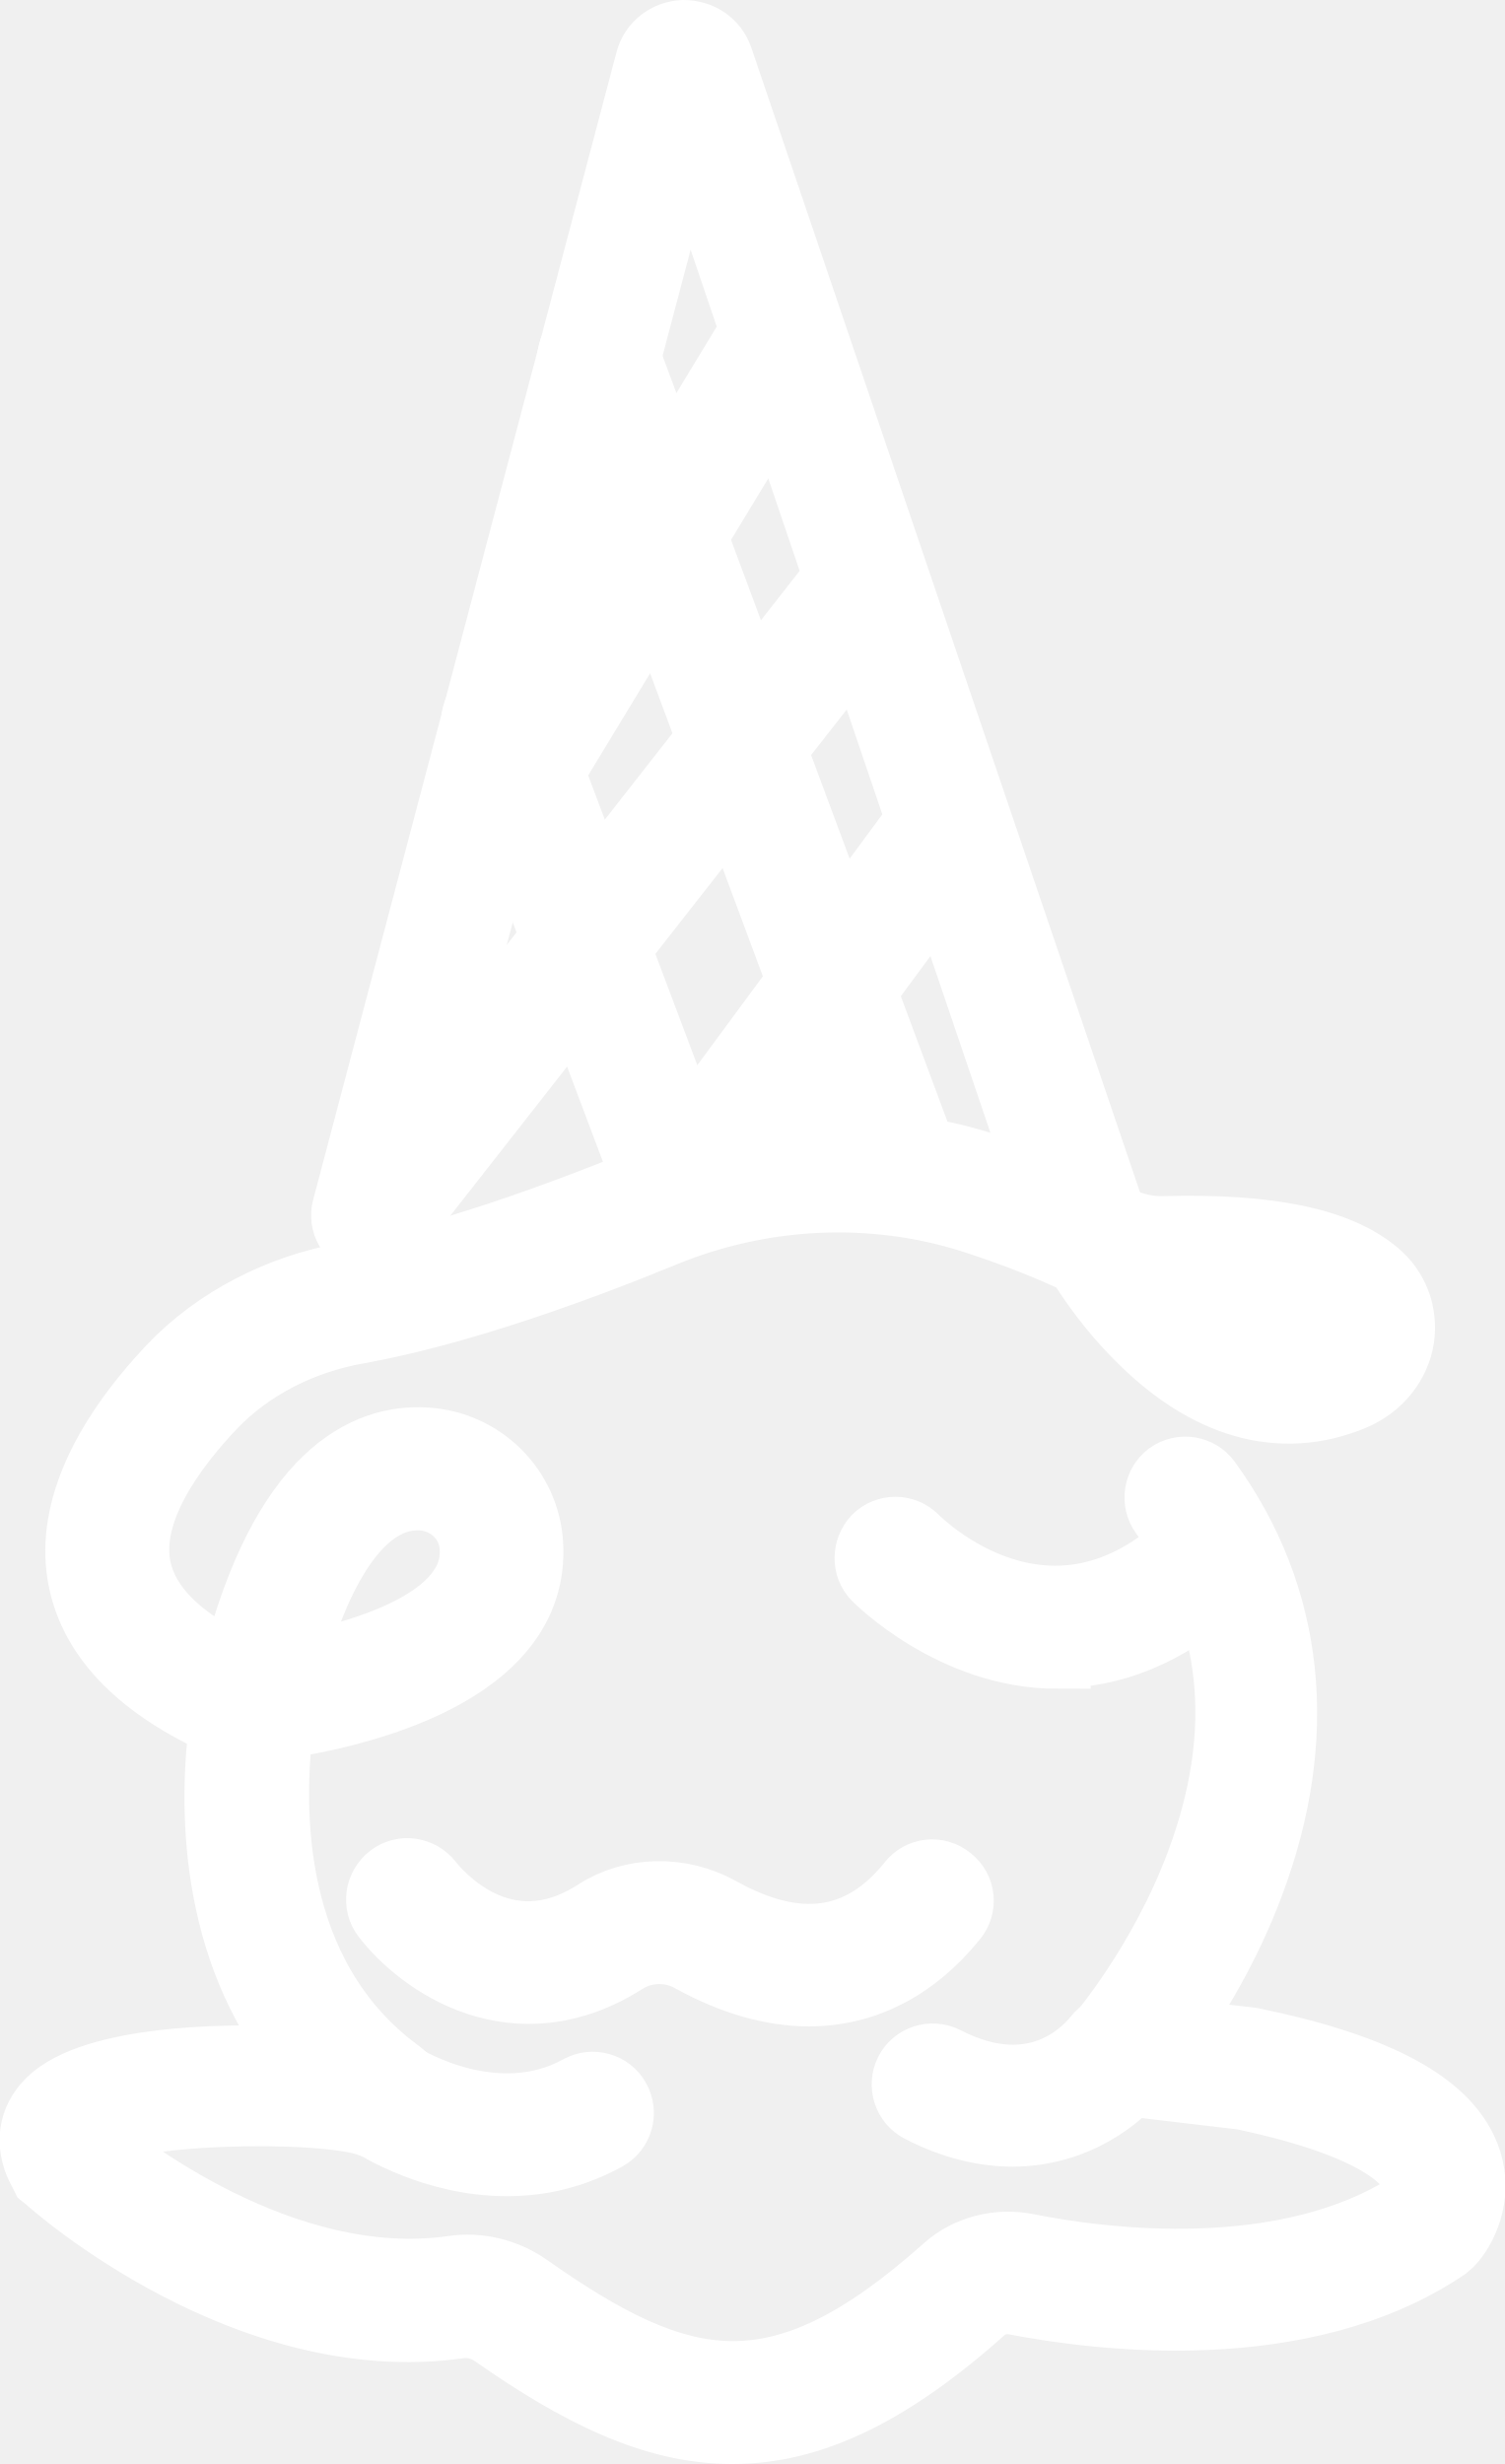
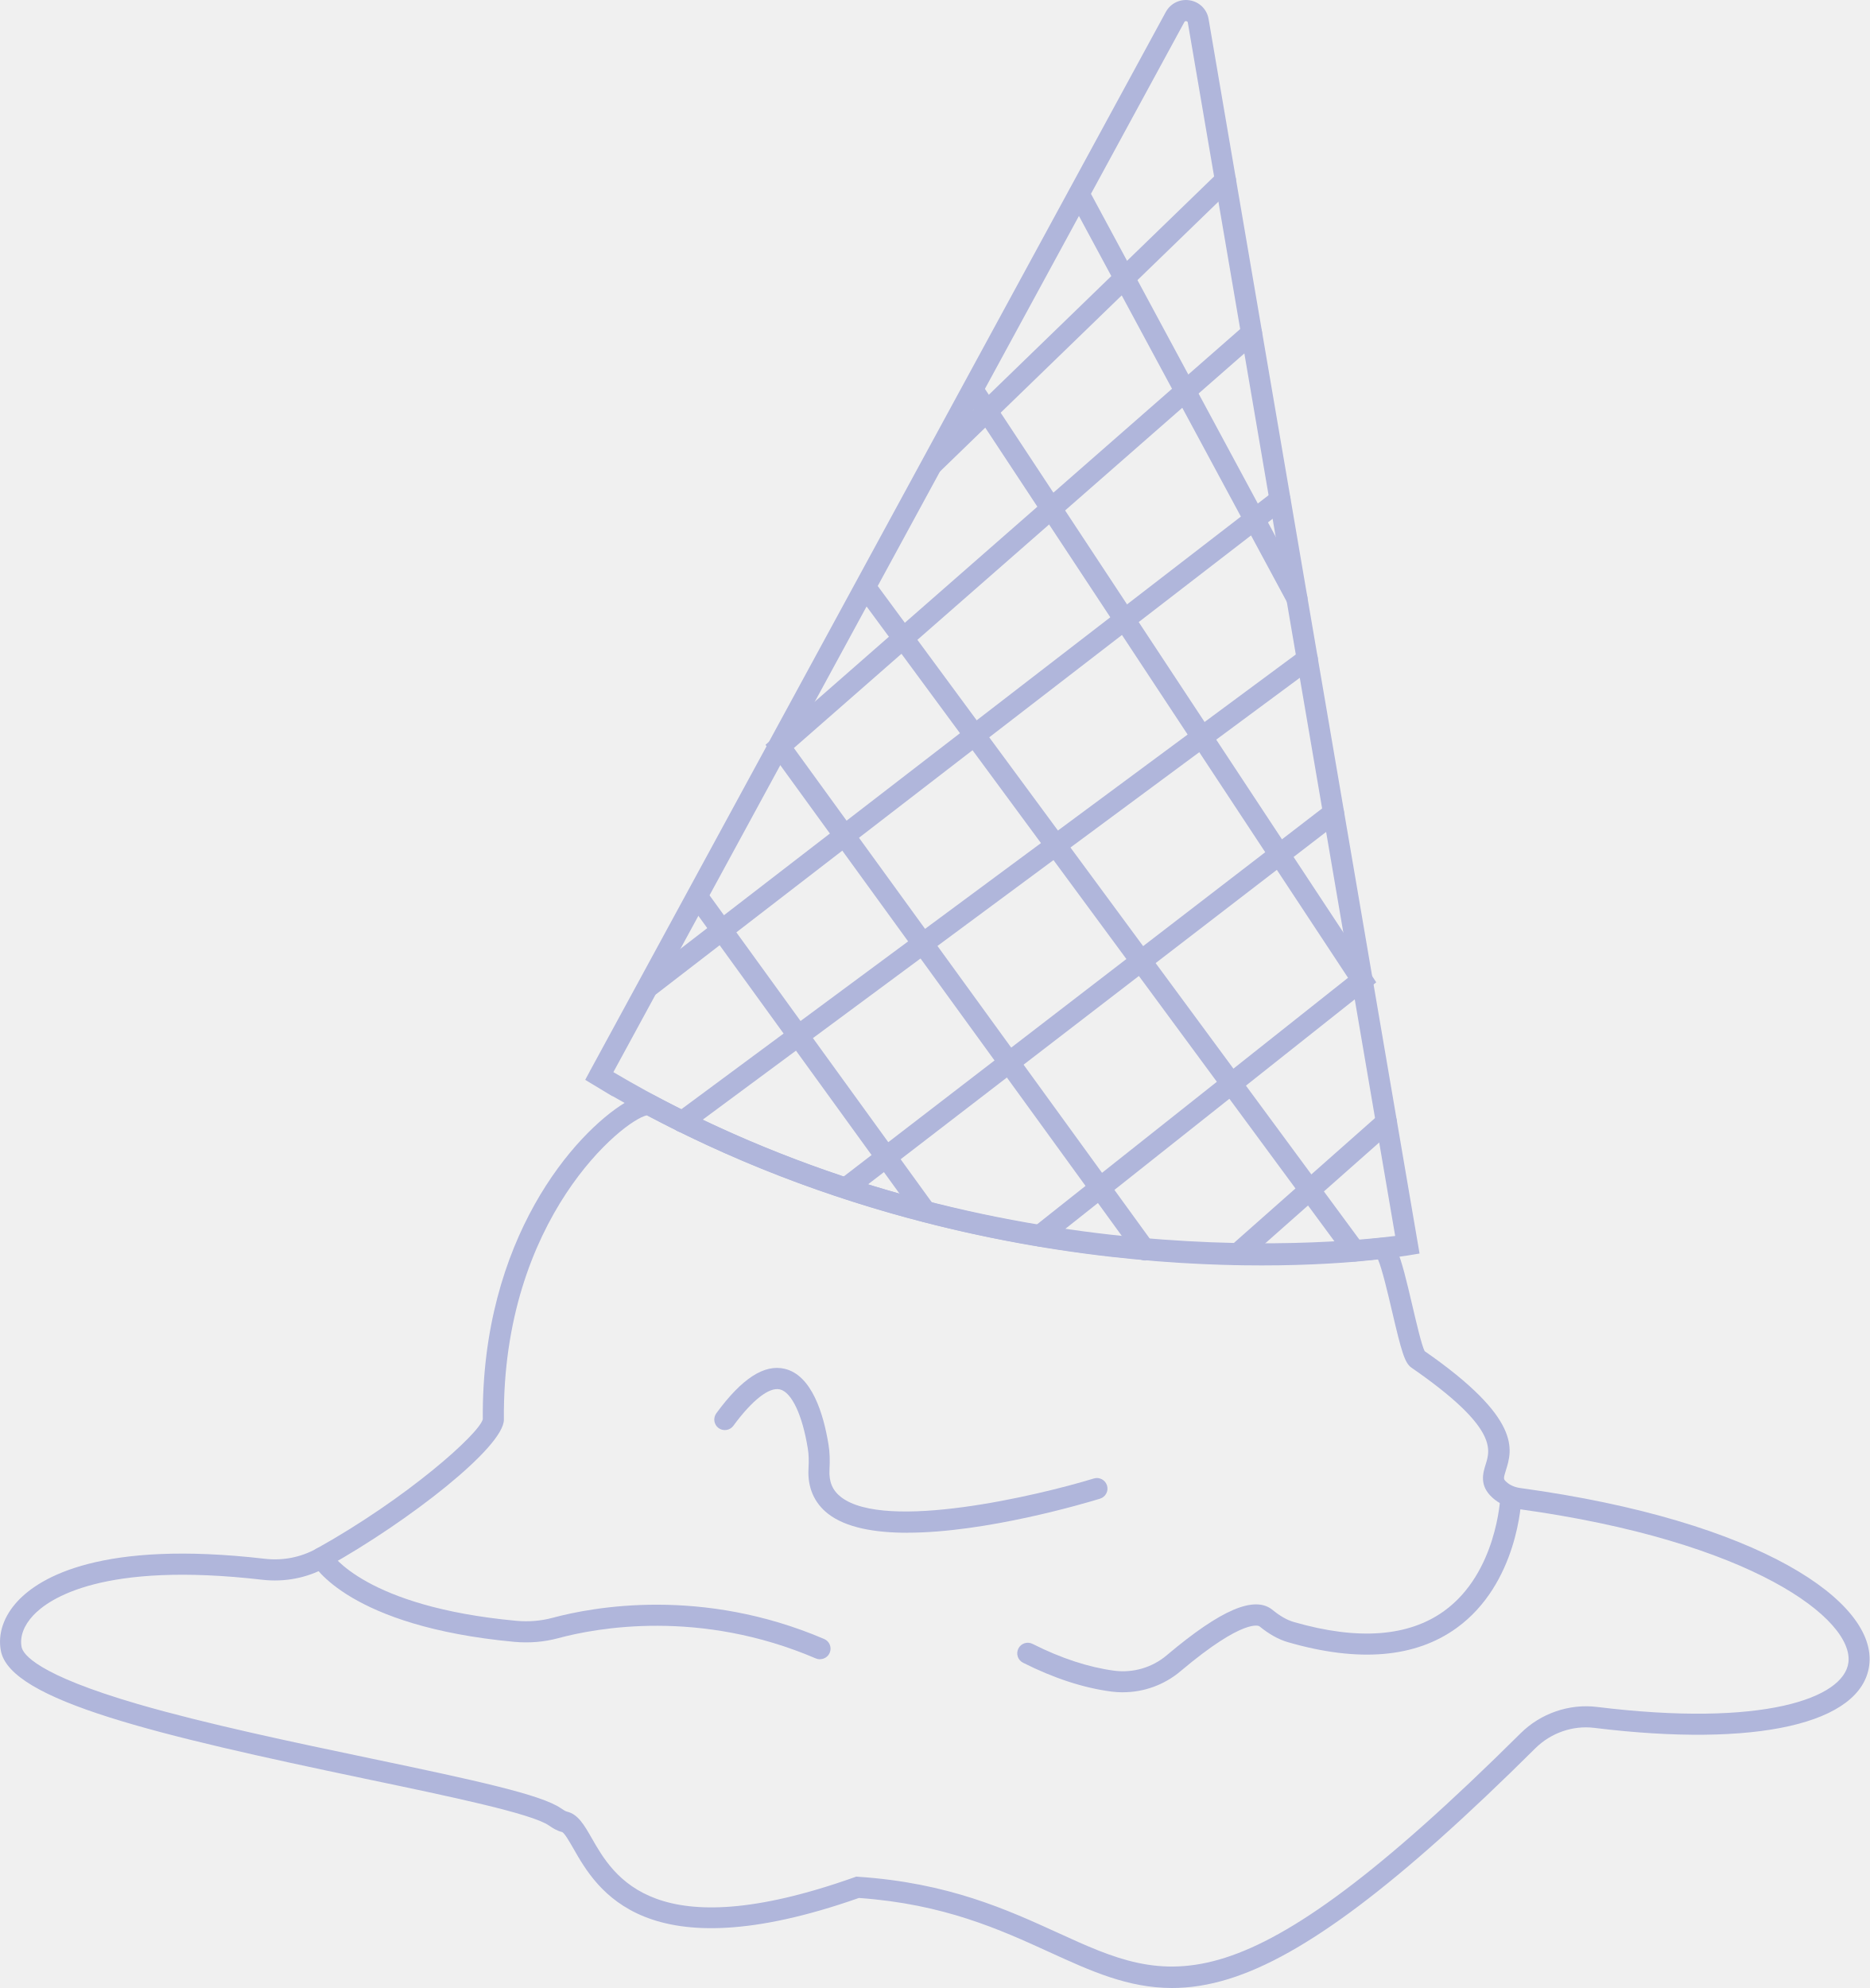
- <svg xmlns="http://www.w3.org/2000/svg" id="Layer_1" data-name="Layer 1" viewBox="0 0 22.41 36.71">
-   <g id="is">
-     <path d="M10.9,36.21c-1.16,0-2.28-.56-3.55-1.45-.15-.1-.33-.15-.52-.12-3.15.44-6-2.07-6.12-2.18l-.05-.04-.03-.06c-.2-.35-.18-.71.06-.99.56-.66,2.49-.75,3.83-.67-1.39-1.68-1.35-3.87-1.2-5.02-1.21-.54-1.92-1.26-2.1-2.13-.2-.95.27-2.05,1.34-3.18.66-.69,1.59-1.18,2.61-1.36,1.44-.26,3.18-.9,4.38-1.39,1.66-.68,3.49-.77,5.14-.24.31.1.61.2.87.31L10.23,1.99l-4.29,16.22c-.06.22-.28.35-.5.29-.22-.06-.35-.28-.29-.5L9.67.9c.06-.23.27-.39.51-.4.25,0,.46.14.54.37l5.8,17.08s.06.11.12.21c0,0,.01,0,.02.01.21.1.45.16.69.15,1.55-.04,2.58.17,3.15.65.29.24.42.6.37.96-.06.39-.33.72-.71.88-1.08.45-2.19.13-3.21-.91-.38-.38-.67-.79-.87-1.11-.4-.19-.96-.42-1.62-.63-1.47-.46-3.1-.39-4.58.22-1.24.51-3.04,1.17-4.55,1.44-.85.15-1.61.55-2.15,1.11-.61.64-1.31,1.59-1.13,2.44.12.56.6,1.05,1.45,1.46.73-2.87,1.96-3.42,2.85-3.36.83.05,1.49.71,1.54,1.53.12,1.93-2.59,2.54-3.72,2.71-.15,1.17-.21,3.72,1.77,5.17.18.13.23.37.13.56-.11.19-.34.28-.55.2-.68-.27-3.84-.22-4.17.24.42.35,2.86,2.29,5.39,1.93.39-.06.79.04,1.11.26,2.3,1.62,3.74,1.96,6.24-.27.32-.29.78-.41,1.22-.32,1.1.22,3.84.58,5.72-.64.04-.06.12-.22.06-.39-.08-.22-.48-.78-2.58-1.22l-2.63-.31.51-.59s.92-1.07,1.48-2.57c.73-1.95.55-3.71-.54-5.21-.13-.18-.09-.44.09-.57.18-.13.44-.09.57.09,1.25,1.72,1.47,3.8.64,6-.35.94-.83,1.71-1.17,2.2l1.19.14c1.9.39,2.96.97,3.22,1.78.18.54-.08,1.03-.26,1.22l-.08.07c-2.14,1.44-5.18,1.04-6.39.81-.19-.04-.38.01-.51.13-1.41,1.26-2.58,1.79-3.71,1.79ZM5.43,31.56s0,0,0,0c0,0,0,0,0,0ZM6.22,22.3c-.78,0-1.44.9-1.89,2.55,1.03-.19,2.79-.68,2.72-1.79-.02-.41-.35-.73-.77-.76-.02,0-.04,0-.06,0ZM17.36,19.14c.61.68,1.49,1.32,2.49.91.14-.06.2-.17.21-.25.01-.08-.02-.15-.08-.21-.22-.19-.86-.5-2.6-.45,0,0-.01,0-.02,0Z" style="fill: #fff; stroke: #fff; stroke-miterlimit: 10;" />
-     <path d="M15.75,24.66c-1.55,0-2.68-1.14-2.7-1.16-.16-.16-.15-.42,0-.58.16-.16.42-.16.58,0,.08.08,2.02,2,4.09,0,.16-.16.42-.15.58,0,.16.16.15.42,0,.58-.89.86-1.77,1.15-2.55,1.15Z" style="fill: #fff; stroke: #fff; stroke-miterlimit: 10;" />
-     <path d="M15.09,31.78c-.41,0-.88-.1-1.38-.36-.2-.1-.28-.35-.18-.55.1-.2.35-.28.55-.18,1.41.73,2.17-.22,2.26-.33.14-.18.39-.22.57-.09.18.13.22.39.09.57-.29.4-.97.94-1.92.94Z" style="fill: #fff; stroke: #fff; stroke-miterlimit: 10;" />
-     <path d="M7.55,32.22c-1.08,0-1.93-.54-1.98-.57-.19-.12-.25-.38-.12-.57.12-.19.38-.24.57-.12h0s1.36.85,2.61.16c.2-.11.45-.04.56.16.11.2.04.45-.16.56-.51.28-1.01.38-1.47.38Z" style="fill: #fff; stroke: #fff; stroke-miterlimit: 10;" />
-     <path d="M12.05,29.69c-.55,0-1.14-.17-1.74-.5-.31-.18-.7-.17-.99.01-1.64,1.05-3.05.04-3.58-.65-.14-.18-.1-.44.08-.58.18-.14.44-.1.58.08.11.14,1.1,1.34,2.48.45.54-.35,1.26-.36,1.84-.04,1.16.65,2.11.52,2.85-.4.14-.18.4-.21.58-.06.18.14.21.4.06.58-.59.73-1.33,1.11-2.16,1.11Z" style="fill: #fff; stroke: #fff; stroke-miterlimit: 10;" />
-     <path d="M7.45,12.36c-.07,0-.15-.02-.21-.06-.19-.12-.26-.37-.14-.57l4.13-6.81c.12-.19.37-.26.57-.14.19.12.26.37.14.57l-4.13,6.81c-.08.13-.21.2-.35.2Z" style="fill: #fff; stroke: #fff; stroke-miterlimit: 10;" />
-     <path d="M5.55,18.52c-.09,0-.18-.03-.25-.09-.18-.14-.21-.4-.07-.58l7.26-9.27c.14-.18.4-.21.58-.07s.21.4.07.58l-7.26,9.27c-.08.1-.2.16-.32.16Z" style="fill: #fff; stroke: #fff; stroke-miterlimit: 10;" />
-     <path d="M10.13,18.17c-.08,0-.17-.03-.24-.08-.18-.13-.22-.39-.09-.58l3.91-5.3c.13-.18.39-.22.58-.09.18.13.22.39.09.58l-3.91,5.3c-.08.11-.21.17-.33.17Z" style="fill: #fff; stroke: #fff; stroke-miterlimit: 10;" />
-     <path d="M10.13,18.17c-.17,0-.32-.1-.39-.27l-2.64-7.01c-.08-.21.03-.45.24-.53.21-.08.45.03.53.24l2.64,7.01c.08.21-.03.45-.24.53-.05.02-.1.03-.14.03Z" style="fill: #fff; stroke: #fff; stroke-miterlimit: 10;" />
-     <path d="M13.34,17.64c-.17,0-.32-.1-.39-.27l-4.42-11.88c-.08-.21.03-.45.24-.53.21-.08.45.03.53.24l4.42,11.88c.08.21-.03.45-.24.53-.05.02-.1.03-.14.03Z" style="fill: #fff; stroke: #fff; stroke-miterlimit: 10;" />
+ <svg xmlns="http://www.w3.org/2000/svg" id="Layer_1" data-name="Layer 1" viewBox="0 0 354.54 376.91">
+   <g id="iskugle2">
+     <path d="M222.26,376.91c-8.37,0-15.42-3.22-23.24-6.79-9.39-4.29-20.02-9.14-36.15-10.28-40.63,14.27-49.74-1.68-54.13-9.36-.71-1.23-1.67-2.93-2.15-3.14-.98-.23-1.77-.74-2.5-1.24-3.27-2.26-18.58-5.46-34.78-8.85C29.93,329,1.92,322.43.16,312.96c-.6-3.21.54-6.56,3.21-9.42,4.23-4.53,15.93-11.59,46.82-8.01,3.45.4,6.86-.27,9.84-1.93,17.1-9.52,30.79-21.71,31.52-24.52-.29-34.32,17.53-54.29,26.99-60.04,3.38-2.06,4.85-1.73,5.66-1.3,64.09,33.93,125.87,28.4,137.6,26.95,2.8-.37,3.68,2.84,6.05,12.98.74,3.15,1.73,7.41,2.3,8.5,18.48,12.82,16.62,18.72,15.39,22.63-.5,1.59-.45,1.64.12,2.17.66.61,1.57,1,2.61,1.15,45.5,6.22,67.74,21.62,66.18,33.61-1.44,11.1-21.42,15.64-52.15,11.86-4.05-.5-8.21.95-11.15,3.86-26.01,25.83-43.93,39.32-58.11,43.73-3.9,1.21-7.45,1.73-10.8,1.73ZM162.32,355.79l.41.03c17.09,1.14,28.17,6.2,37.95,10.66,21.16,9.66,33.94,15.49,87.67-37.87,3.8-3.77,9.2-5.63,14.46-4.99,31.51,3.88,46.81-1.64,47.69-8.41,1.06-8.14-18.16-23.04-62.76-29.13-1.86-.25-3.51-1-4.77-2.16-2.5-2.29-1.77-4.62-1.24-6.32.88-2.81,2.22-7.04-14.07-18.29-1.28-.88-1.88-2.95-3.7-10.73-.72-3.08-1.87-8-2.66-9.8-14.07,1.61-75.24,6.11-138.64-27.32-4.38.88-27.46,19.46-27.11,57.67.05,5.19-18.01,19.3-33.57,27.97-3.72,2.07-7.96,2.9-12.25,2.41-30.23-3.5-40.45,3.57-43.44,6.77-1.78,1.91-2.56,4.02-2.2,5.96.26,1.4,2.93,5.26,22.02,10.83,12.96,3.77,29.46,7.23,44.02,10.28,20.02,4.19,32.49,6.89,36.23,9.48.43.29.84.57,1.18.65,2.07.49,3.22,2.5,4.68,5.04,4.16,7.28,11.9,20.82,49.71,7.43l.39-.14ZM122.87,211.42h0Z" style="fill: #b0b6db;" />
+     <path d="M155.5,314.59c-.26,0-.53-.05-.79-.16-22.01-9.42-41.54-5.82-48.91-3.83-2.65.71-5.44.94-8.3.68-31.27-2.91-37.99-14.47-38.26-14.96-.53-.97-.18-2.18.78-2.72.96-.53,2.17-.19,2.71.76.12.2,6.49,10.27,35.14,12.93,2.38.22,4.7.03,6.89-.56,7.77-2.09,28.36-5.89,51.52,4.01,1.02.43,1.49,1.61,1.05,2.62-.32.76-1.06,1.21-1.84,1.21Z" style="fill: #b0b6db;" />
+     <path d="M212.93,320.85c-.73,0-1.46-.05-2.19-.14-5.31-.7-10.94-2.54-16.75-5.47-.99-.5-1.38-1.7-.88-2.69s1.7-1.38,2.69-.88c5.41,2.73,10.61,4.43,15.47,5.08,3.58.47,7.22-.59,9.98-2.93,10.27-8.66,16.65-11.39,20.07-8.58,1.42,1.16,2.73,1.91,4.02,2.28,12.15,3.51,21.74,2.8,28.52-2.1,10-7.24,10.63-21.46,10.64-21.6.04-1.1.97-1.98,2.07-1.93,1.1.04,1.97.96,1.93,2.06-.02.66-.68,16.28-12.26,24.68-7.83,5.68-18.59,6.6-32,2.72-1.81-.52-3.59-1.52-5.44-3.03-.03-.02-2.79-1.72-14.96,8.54-3.06,2.58-6.93,3.98-10.89,3.98Z" style="fill: #b0b6db;" />
+     <path d="M172.07,290.6c-6.18,0-11.68-.96-15.08-3.62-2.6-2.04-3.88-4.99-3.68-8.52.09-1.57.05-2.75-.13-3.83-1.03-6.38-3.06-10.67-5.29-11.21-2.03-.49-5.25,2.03-8.83,6.9-.65.89-1.91,1.08-2.8.43-.89-.65-1.08-1.9-.43-2.8,4.84-6.61,9.09-9.36,12.99-8.43,5.13,1.23,7.35,8.54,8.3,14.45.22,1.37.27,2.82.17,4.69-.12,2.26.56,3.9,2.16,5.15,8.42,6.59,37.48-.29,47.97-3.5,1.05-.32,2.17.27,2.5,1.33.32,1.06-.27,2.17-1.33,2.5-2.87.88-21.66,6.45-36.53,6.45Z" style="fill: #b0b6db;" />
+   </g>
+   <g id="isvaffel">
+     <path d="M239.31,239.8c-6.21,0-13.29-.23-21.06-.86-25.84-2.1-64.22-9.23-102.1-31.13l-.02.03-1.78-1.07c-.16-.09-.31-.18-.45-.27l-2.93-1.77.73-1.35c.06-.13.13-.27.21-.41.01-.02.03-.05.06-.1L221.06,2.28c.9-1.65,2.69-2.52,4.54-2.22,1.86.31,3.27,1.71,3.58,3.56l40,234.04-1.98.33c-.59.1-11.06,1.8-27.9,1.8ZM116.31,203.27c66.25,39.17,135.72,32.64,148.25,31.06L225.24,4.3c-.01-.07-.04-.25-.29-.29-.25-.04-.34.12-.37.18l-108.27,199.08Z" style="fill: #b0b6db;" />
+     <path d="M176.93,89.89c-.52,0-1.04-.2-1.44-.61-.77-.79-.75-2.06.04-2.83l55.45-53.73c.79-.77,2.06-.75,2.83.04.77.79.75,2.06-.04,2.83l-55.45,53.73c-.39.38-.89.56-1.39.56Z" style="fill: #b0b6db;" />
+     <path d="M217.12,238.98c-.62,0-1.23-.29-1.62-.83l-70.34-96.94,90.85-79.56c.83-.73,2.09-.64,2.82.19.73.83.64,2.09-.19,2.82l-88.1,77.16,68.19,93.99c.65.89.45,2.14-.44,2.79-.36.26-.77.38-1.17.38Z" style="fill: #b0b6db;" />
+     <path d="M123.27,188.86c-.6,0-1.19-.27-1.59-.78-.67-.87-.51-2.13.36-2.81l119.46-92.11c.87-.67,2.13-.51,2.81.36.67.87.51,2.13-.36,2.81l-119.46,92.11c-.36.28-.79.42-1.22.42Z" style="fill: #b0b6db;" />
+     <path d="M129.36,214.67c-.61,0-1.22-.28-1.61-.81-.66-.89-.47-2.14.42-2.8l118.54-87.71c.89-.66,2.14-.47,2.8.42.66.89.47,2.14-.42,2.8l-118.54,87.71c-.36.26-.77.39-1.19.39Z" style="fill: #b0b6db;" />
+     <path d="M160.4,227.25c-.6,0-1.19-.27-1.59-.78-.67-.88-.51-2.13.37-2.8l92.48-71.13c.88-.67,2.13-.51,2.8.37.67.88.51,2.13-.37,2.8l-92.48,71.13c-.36.28-.79.42-1.22.42Z" style="fill: #b0b6db;" />
+     <path d="M175.48,231.68c-.62,0-1.23-.29-1.62-.83l-43.13-59.56c-.65-.89-.45-2.15.45-2.79.89-.65,2.15-.45,2.79.45l43.13,59.56c.65.89.45,2.15-.45,2.79-.35.26-.76.38-1.17.38Z" style="fill: #b0b6db;" />
+     <path d="M256.88,239.18c-.61,0-1.22-.28-1.61-.81l-92.7-125.77c-.66-.89-.47-2.14.42-2.8s2.14-.47,2.8.42l92.7,125.77c.66.89.47,2.14-.42,2.8-.36.26-.77.39-1.18.39Z" style="fill: #b0b6db;" />
+     <path d="M197.11,236.31c-.59,0-1.17-.26-1.57-.76-.69-.87-.54-2.12.33-2.81l59.75-47.36-72.79-110.36c-.61-.92-.35-2.16.57-2.77s2.16-.35,2.77.57l74.8,113.42-62.62,49.64c-.37.29-.81.43-1.24.43Z" style="fill: #b0b6db;" />
+     <path d="M245.93,115.45c-.71,0-1.4-.38-1.76-1.05l-41.3-76.65c-.52-.97-.16-2.19.81-2.71.97-.52,2.18-.16,2.71.81l41.3,76.65c.52.97.16,2.19-.81,2.71-.3.16-.63.24-.95.24Z" style="fill: #b0b6db;" />
+     <g>
+       <line x1="262.89" y1="212.73" x2="234.48" y2="237.87" style="fill: #b0b6db;" />
+       <path d="M234.48,239.87c-.55,0-1.1-.23-1.5-.67-.73-.83-.65-2.09.17-2.82l28.42-25.14c.83-.73,2.09-.65,2.82.17s.65,2.09-.17,2.82l-28.42,25.14c-.38.34-.85.5-1.32.5Z" style="fill: #b0b6db;" />
+     </g>
  </g>
</svg>
